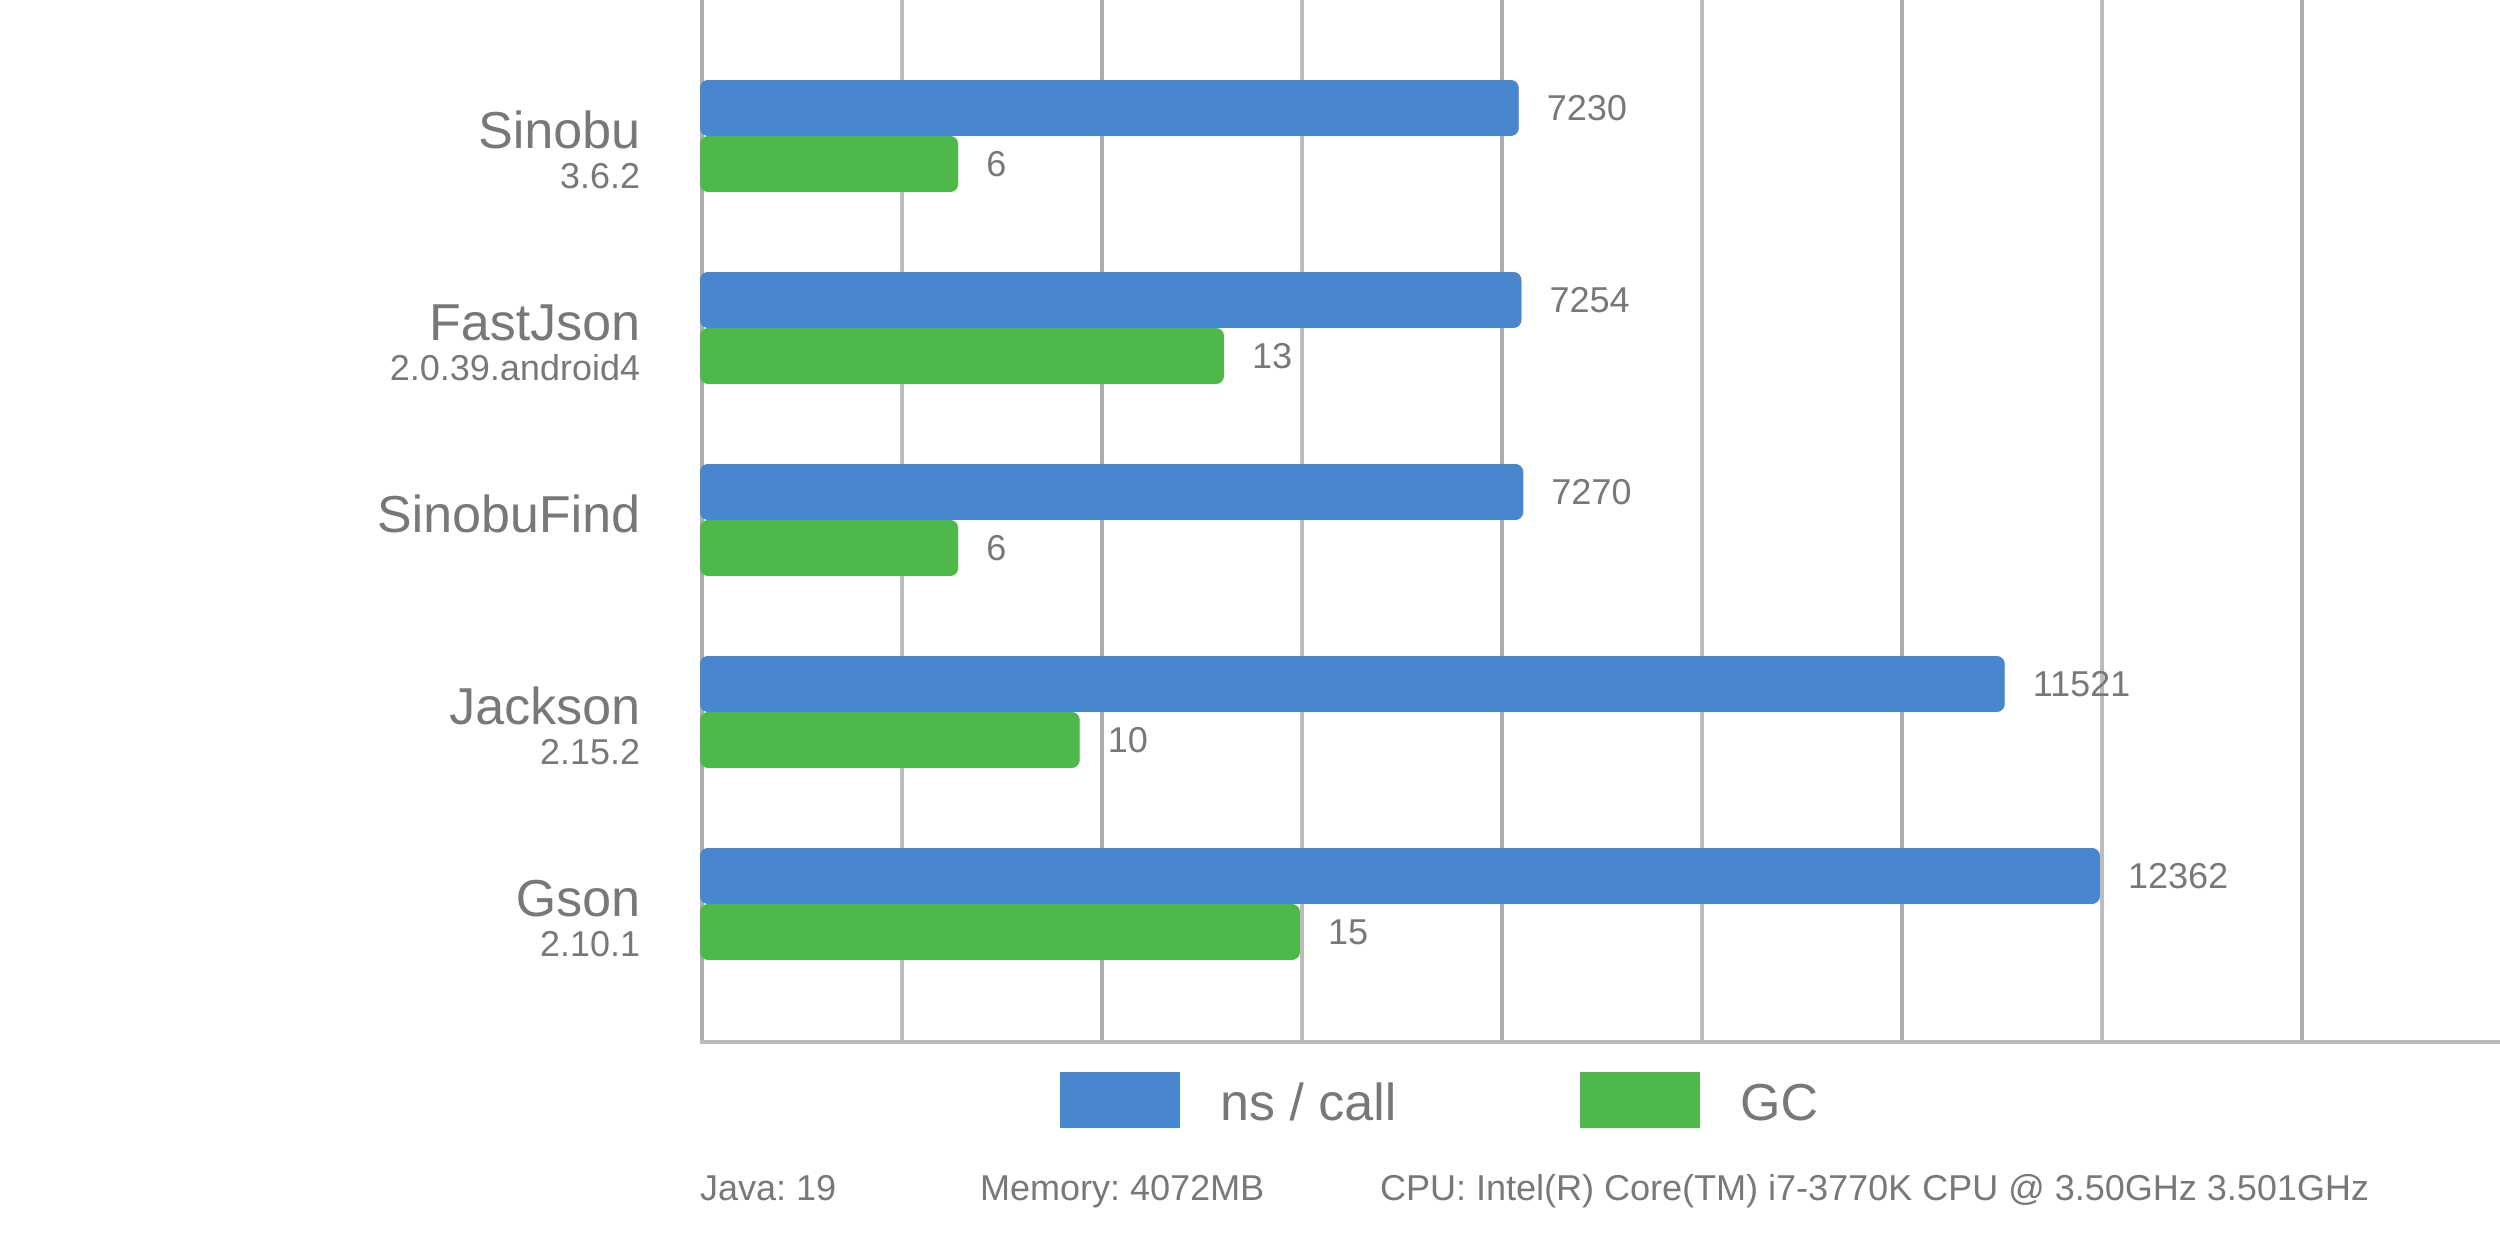
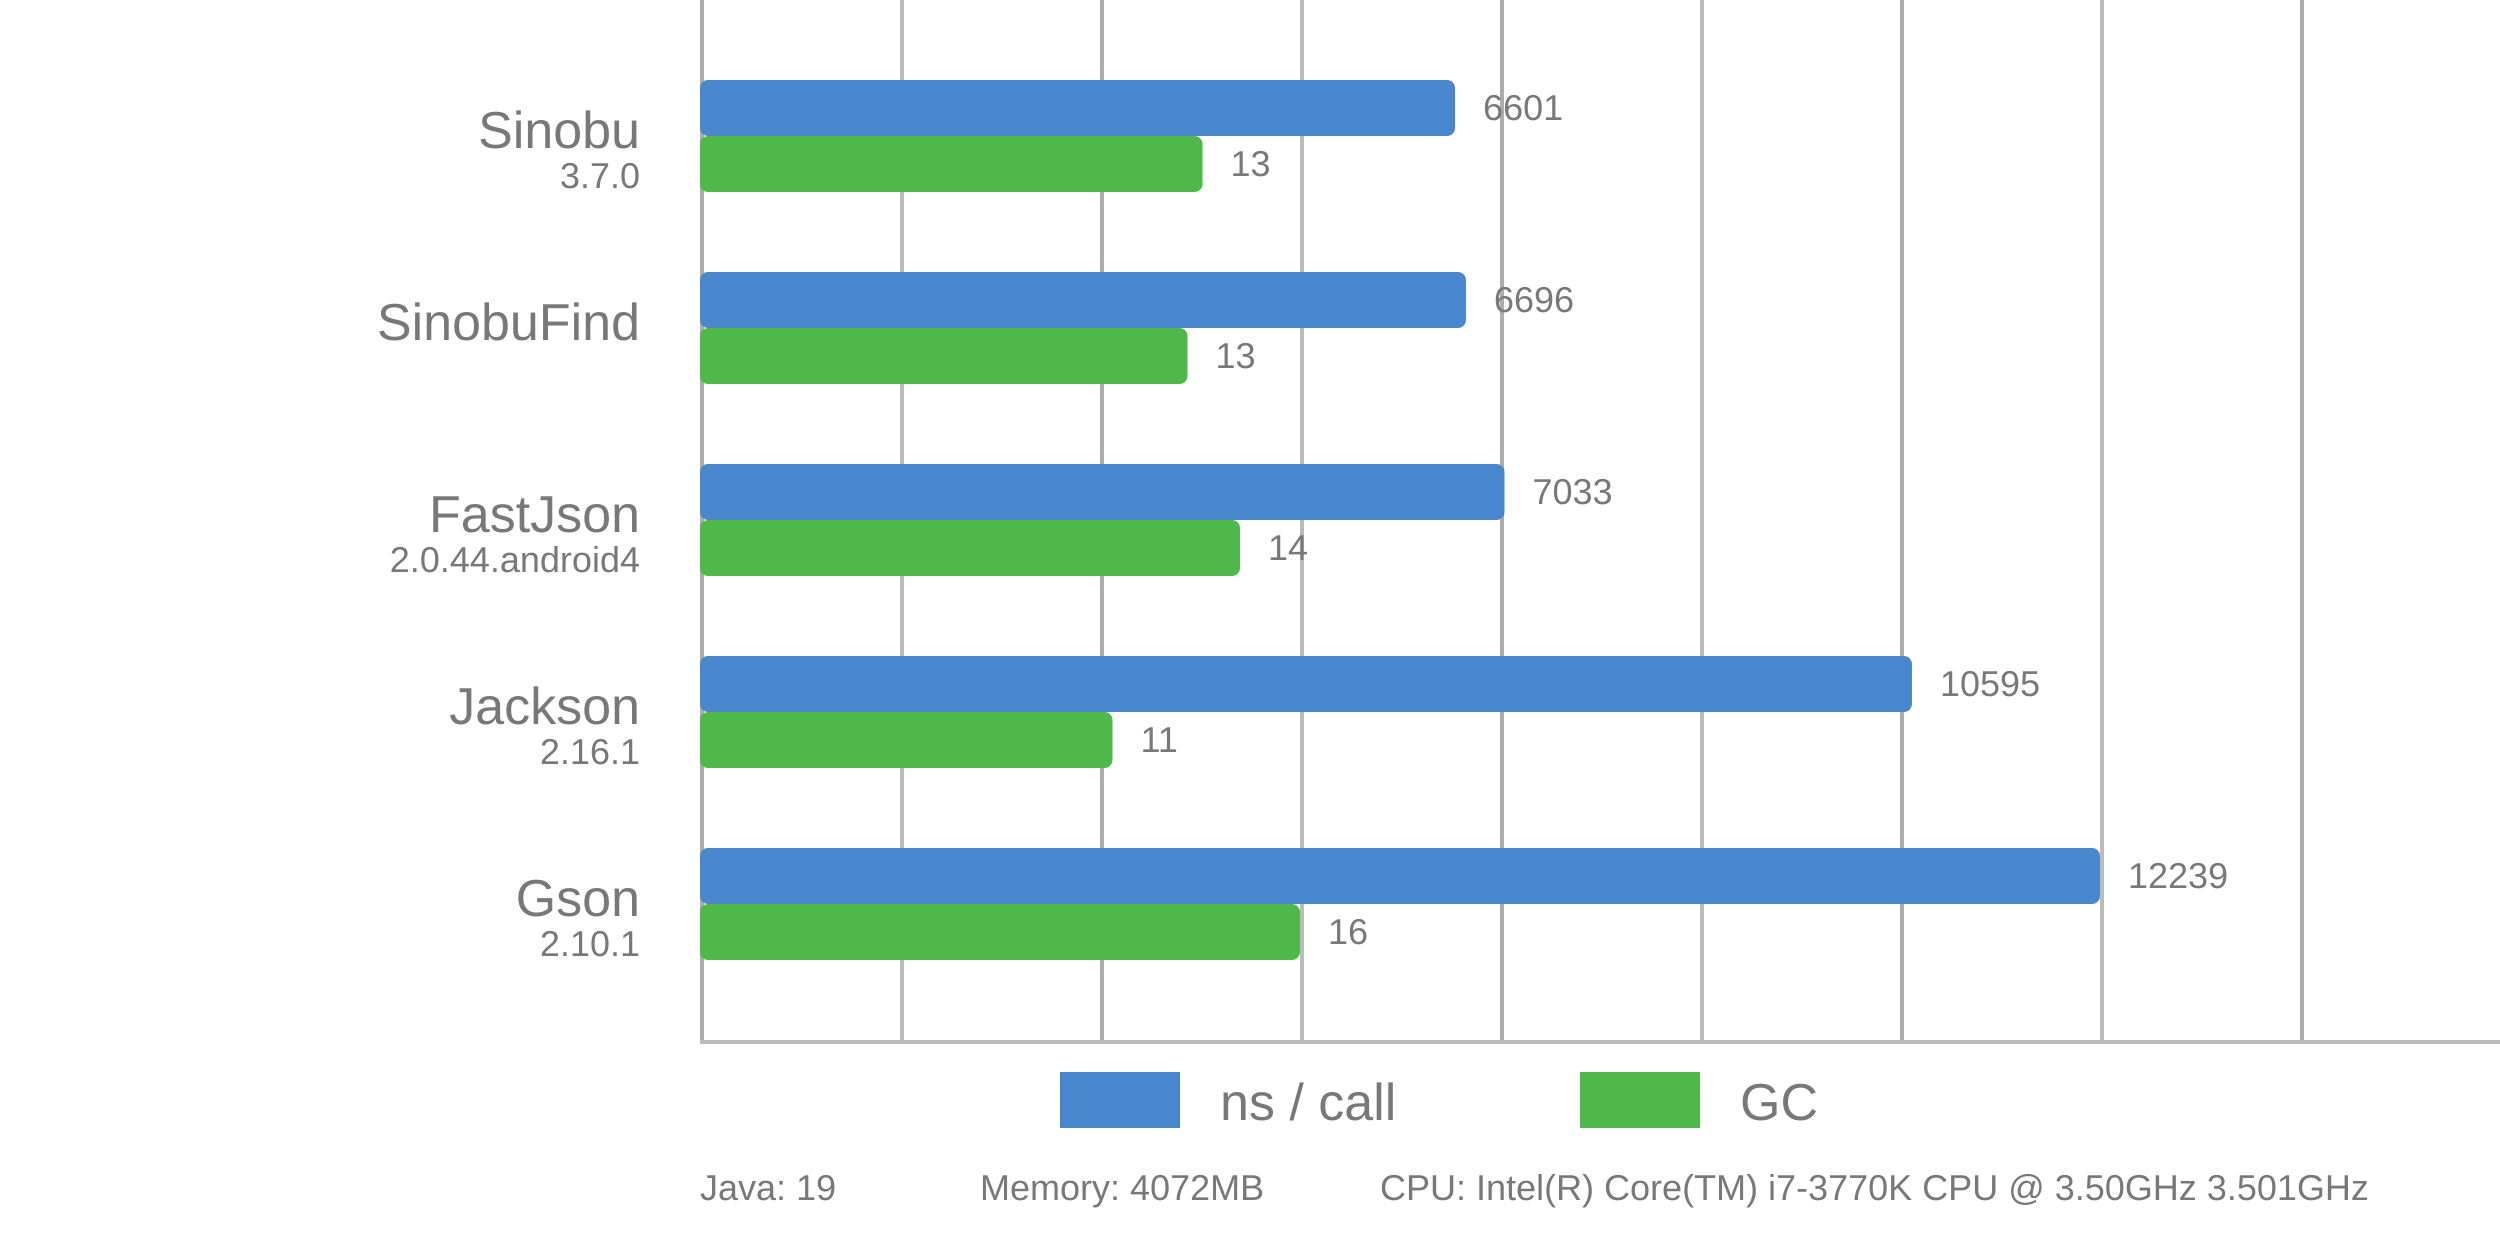
<svg xmlns="http://www.w3.org/2000/svg" viewBox="0 0 625 310">
  <style>
      text {
          font-family: Arial;
          font-size: 13px;
          fill: #787878;
      }

      .desc {
          font-size: 9px;
      }

      .vline {
          fill: #acacac;
          stroke: none;
          stroke-width: 0;
      }

      .subline {
          fill: #bbb;
          stroke: none;
          stroke-width: 0;
      }

      .call {
          fill: #4886CD;
          stroke-linejoin: round;
          height: 14px;
      }

      .gc {
          fill: #4FB84B;
          stroke-linejoin: round;
          height: 14px;
      }
  </style>
  <g>
    <rect x="175" y="0" width="1" height="260" class="vline" />
    <rect x="275" y="0" width="1" height="260" class="vline" />
    <rect x="375" y="0" width="1" height="260" class="vline" />
    <rect x="475" y="0" width="1" height="260" class="vline" />
    <rect x="575" y="0" width="1" height="260" class="vline" />
    <rect x="225" y="0" width="1" height="260" class="subline" />
    <rect x="325" y="0" width="1" height="260" class="subline" />
    <rect x="425" y="0" width="1" height="260" class="subline" />
    <rect x="525" y="0" width="1" height="260" class="subline" />
    <rect x="175" y="260" width="450" height="1" class="subline" />
    <rect x="265" y="268" width="30" class="call" />
    <text x="305" y="280">ns / call</text>
    <rect x="395" y="268" width="30" class="gc" />
    <text x="435" y="280">GC</text>
  </g>
-   <rect x="175" y="20" width="204.7" rx="2" ry="2" class="call" />
-   <rect x="175" y="34" width="64.557" rx="2" ry="2" class="gc" />
+   <rect x="175" y="20" width="188.77" rx="2" ry="2" class="call" />
+   <rect x="175" y="34" width="125.625" rx="2" ry="2" class="gc" />
  <text x="160" y="37" text-anchor="end">Sinobu</text>
-   <text x="160" y="47" text-anchor="end" class="desc">3.6.2</text>
-   <text x="386.7" y="30" class="desc">7230</text>
-   <text x="246.557" y="44" class="desc">6</text>
-   <rect x="175" y="68" width="205.379" rx="2" ry="2" class="call" />
-   <rect x="175" y="82" width="131.013" rx="2" ry="2" class="gc" />
-   <text x="160" y="85" text-anchor="end">FastJson</text>
-   <text x="160" y="95" text-anchor="end" class="desc">2.0.39.android4</text>
-   <text x="387.379" y="78" class="desc">7254</text>
-   <text x="313.013" y="92" class="desc">13</text>
-   <rect x="175" y="116" width="205.832" rx="2" ry="2" class="call" />
-   <rect x="175" y="130" width="64.557" rx="2" ry="2" class="gc" />
-   <text x="160" y="133" text-anchor="end">SinobuFind</text>
-   <text x="160" y="143" text-anchor="end" class="desc" />
-   <text x="387.832" y="126" class="desc">7270</text>
-   <text x="246.557" y="140" class="desc">6</text>
-   <rect x="175" y="164" width="326.189" rx="2" ry="2" class="call" />
-   <rect x="175" y="178" width="94.937" rx="2" ry="2" class="gc" />
+   <text x="160" y="47" text-anchor="end" class="desc">3.7.0</text>
+   <text x="370.77" y="30" class="desc">6601</text>
+   <text x="307.625" y="44" class="desc">13</text>
+   <rect x="175" y="68" width="191.486" rx="2" ry="2" class="call" />
+   <rect x="175" y="82" width="121.875" rx="2" ry="2" class="gc" />
+   <text x="160" y="85" text-anchor="end">SinobuFind</text>
+   <text x="160" y="95" text-anchor="end" class="desc" />
+   <text x="373.486" y="78" class="desc">6696</text>
+   <text x="303.875" y="92" class="desc">13</text>
+   <rect x="175" y="116" width="201.123" rx="2" ry="2" class="call" />
+   <rect x="175" y="130" width="135" rx="2" ry="2" class="gc" />
+   <text x="160" y="133" text-anchor="end">FastJson</text>
+   <text x="160" y="143" text-anchor="end" class="desc">2.0.44.android4</text>
+   <text x="383.123" y="126" class="desc">7033</text>
+   <text x="317" y="140" class="desc">14</text>
+   <rect x="175" y="164" width="302.986" rx="2" ry="2" class="call" />
+   <rect x="175" y="178" width="103.125" rx="2" ry="2" class="gc" />
  <text x="160" y="181" text-anchor="end">Jackson</text>
-   <text x="160" y="191" text-anchor="end" class="desc">2.15.2</text>
-   <text x="508.189" y="174" class="desc">11521</text>
-   <text x="276.937" y="188" class="desc">10</text>
+   <text x="160" y="191" text-anchor="end" class="desc">2.16.1</text>
+   <text x="484.986" y="174" class="desc">10595</text>
+   <text x="285.125" y="188" class="desc">11</text>
  <rect x="175" y="212" width="350" rx="2" ry="2" class="call" />
  <rect x="175" y="226" width="150" rx="2" ry="2" class="gc" />
  <text x="160" y="229" text-anchor="end">Gson</text>
  <text x="160" y="239" text-anchor="end" class="desc">2.10.1</text>
-   <text x="532" y="222" class="desc">12362</text>
-   <text x="332" y="236" class="desc">15</text>
+   <text x="532" y="222" class="desc">12239</text>
+   <text x="332" y="236" class="desc">16</text>
  <text x="175" y="300" class="desc">Java: 19</text>
  <text x="245" y="300" class="desc">Memory: 4072MB</text>
  <text x="345" y="300" class="desc">CPU: Intel(R) Core(TM) i7-3770K CPU @ 3.50GHz 3.501GHz</text>
</svg>
